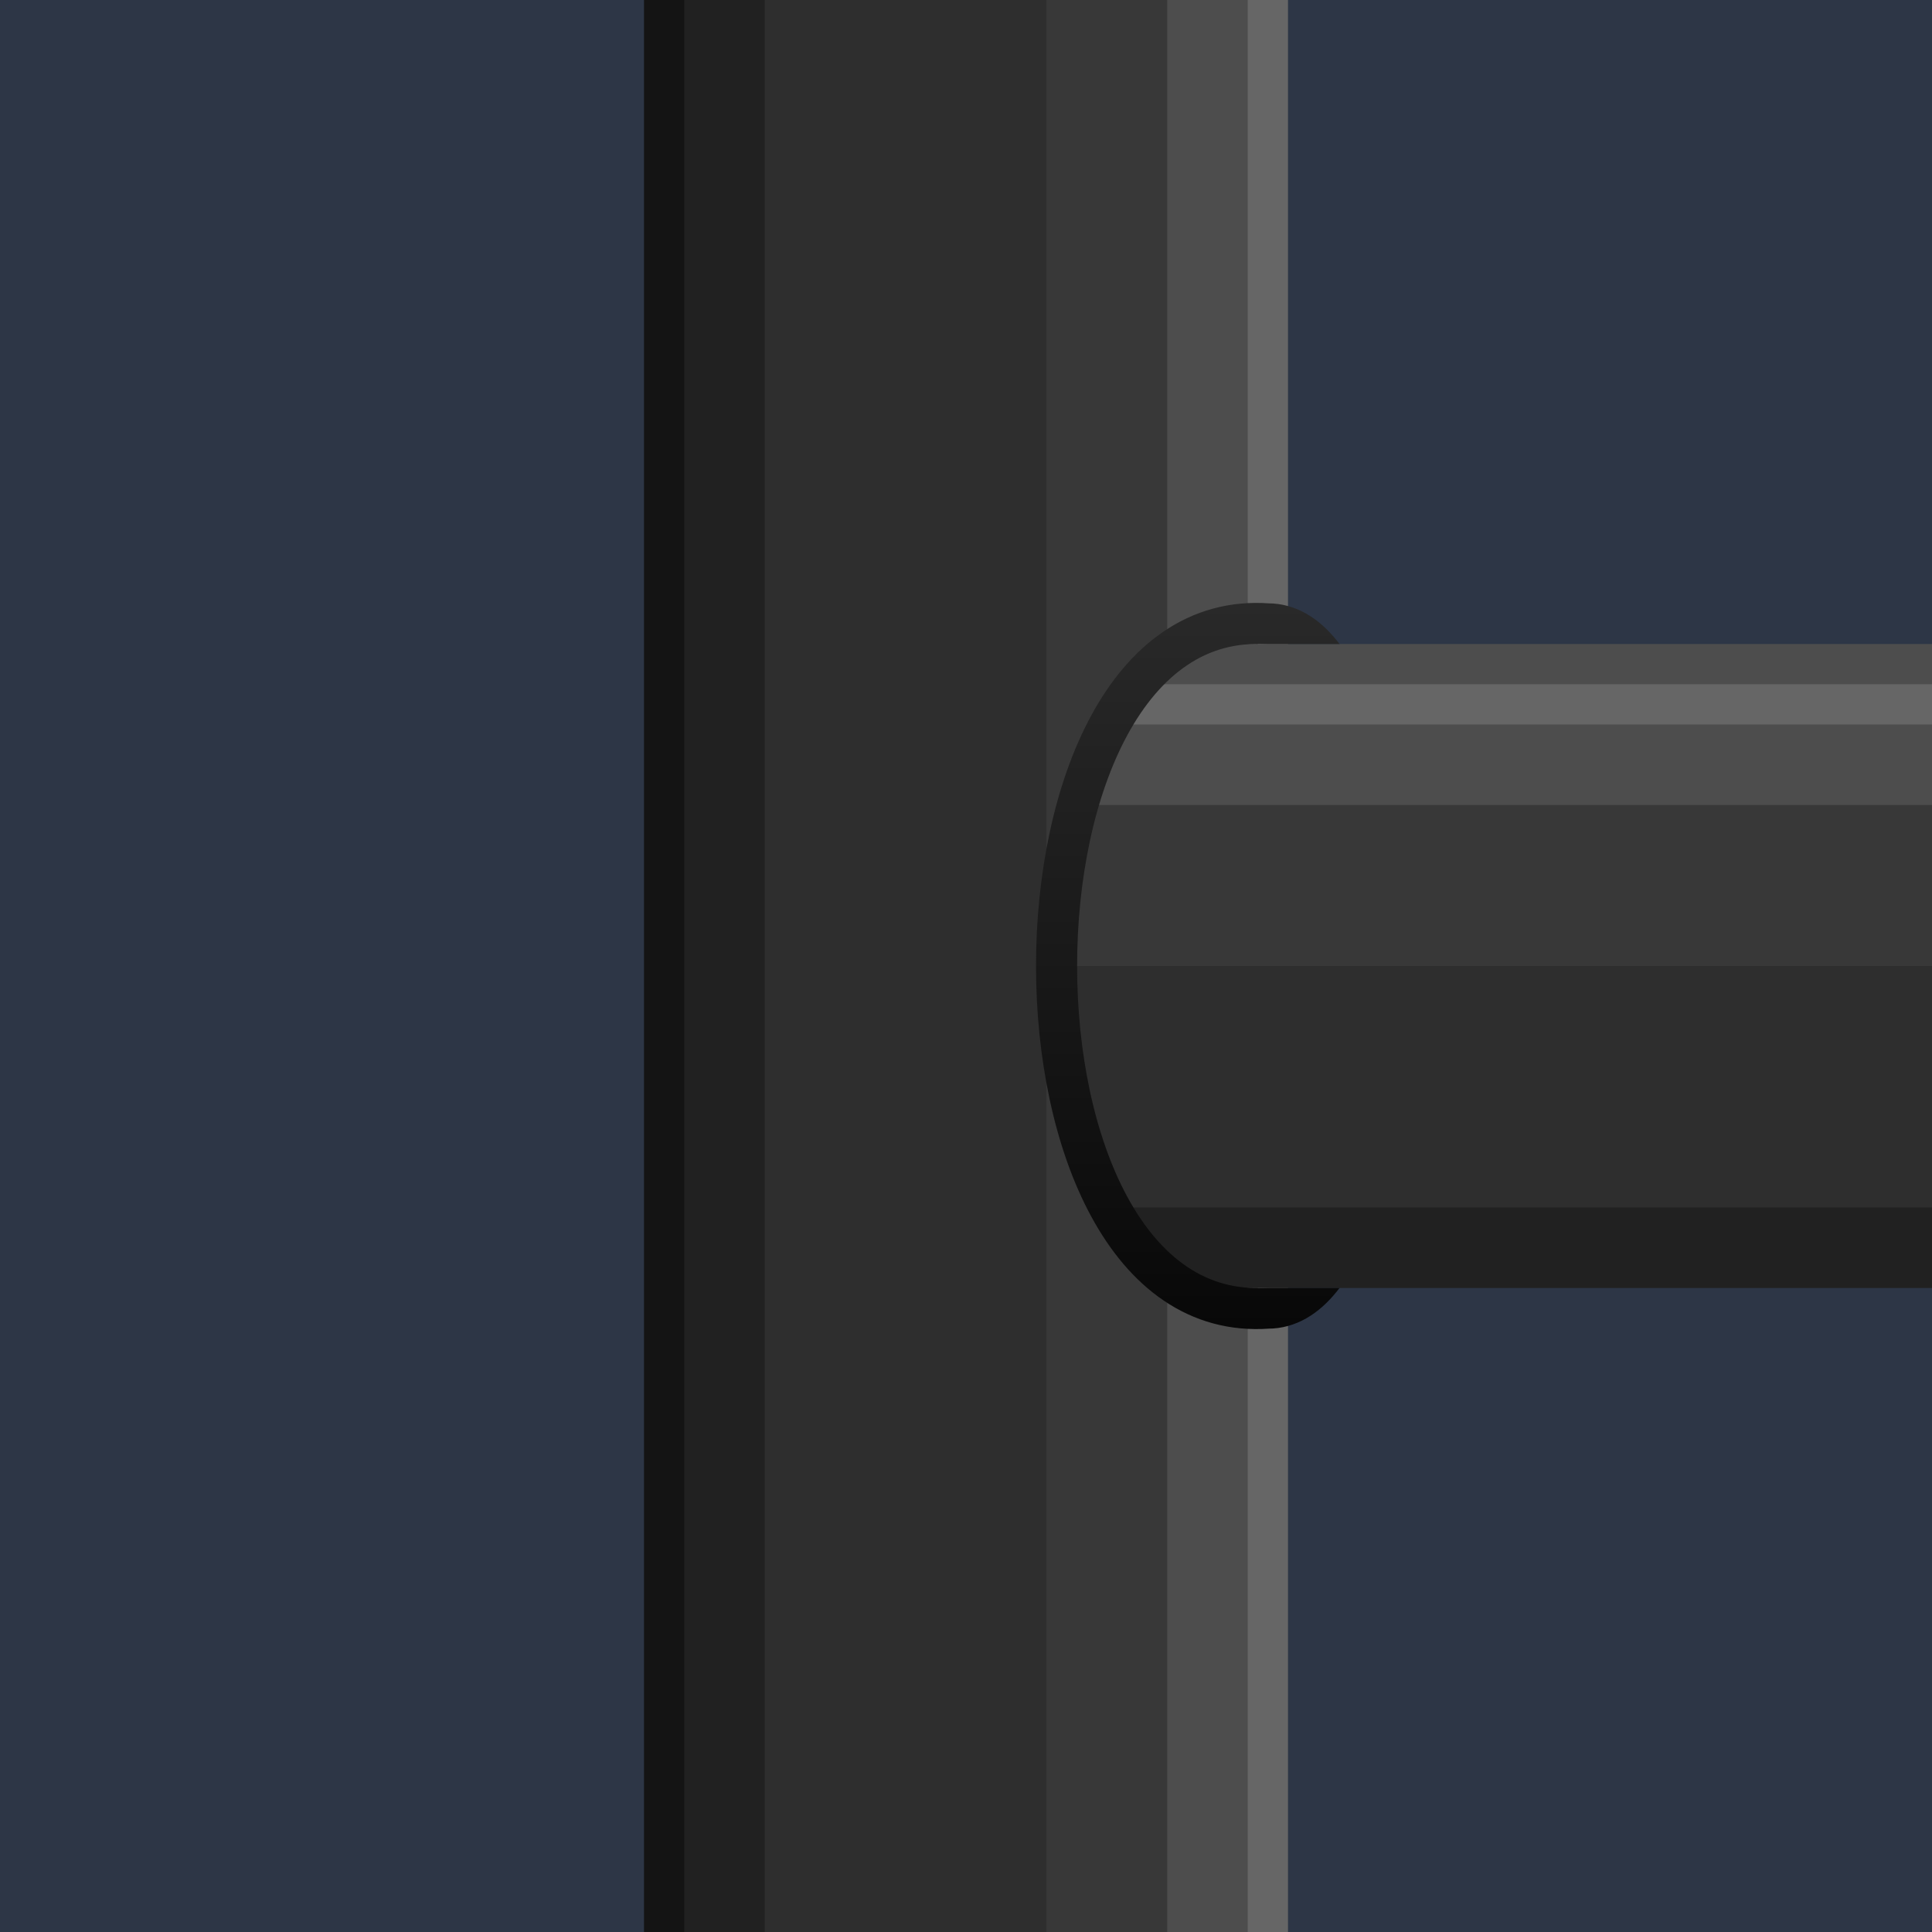
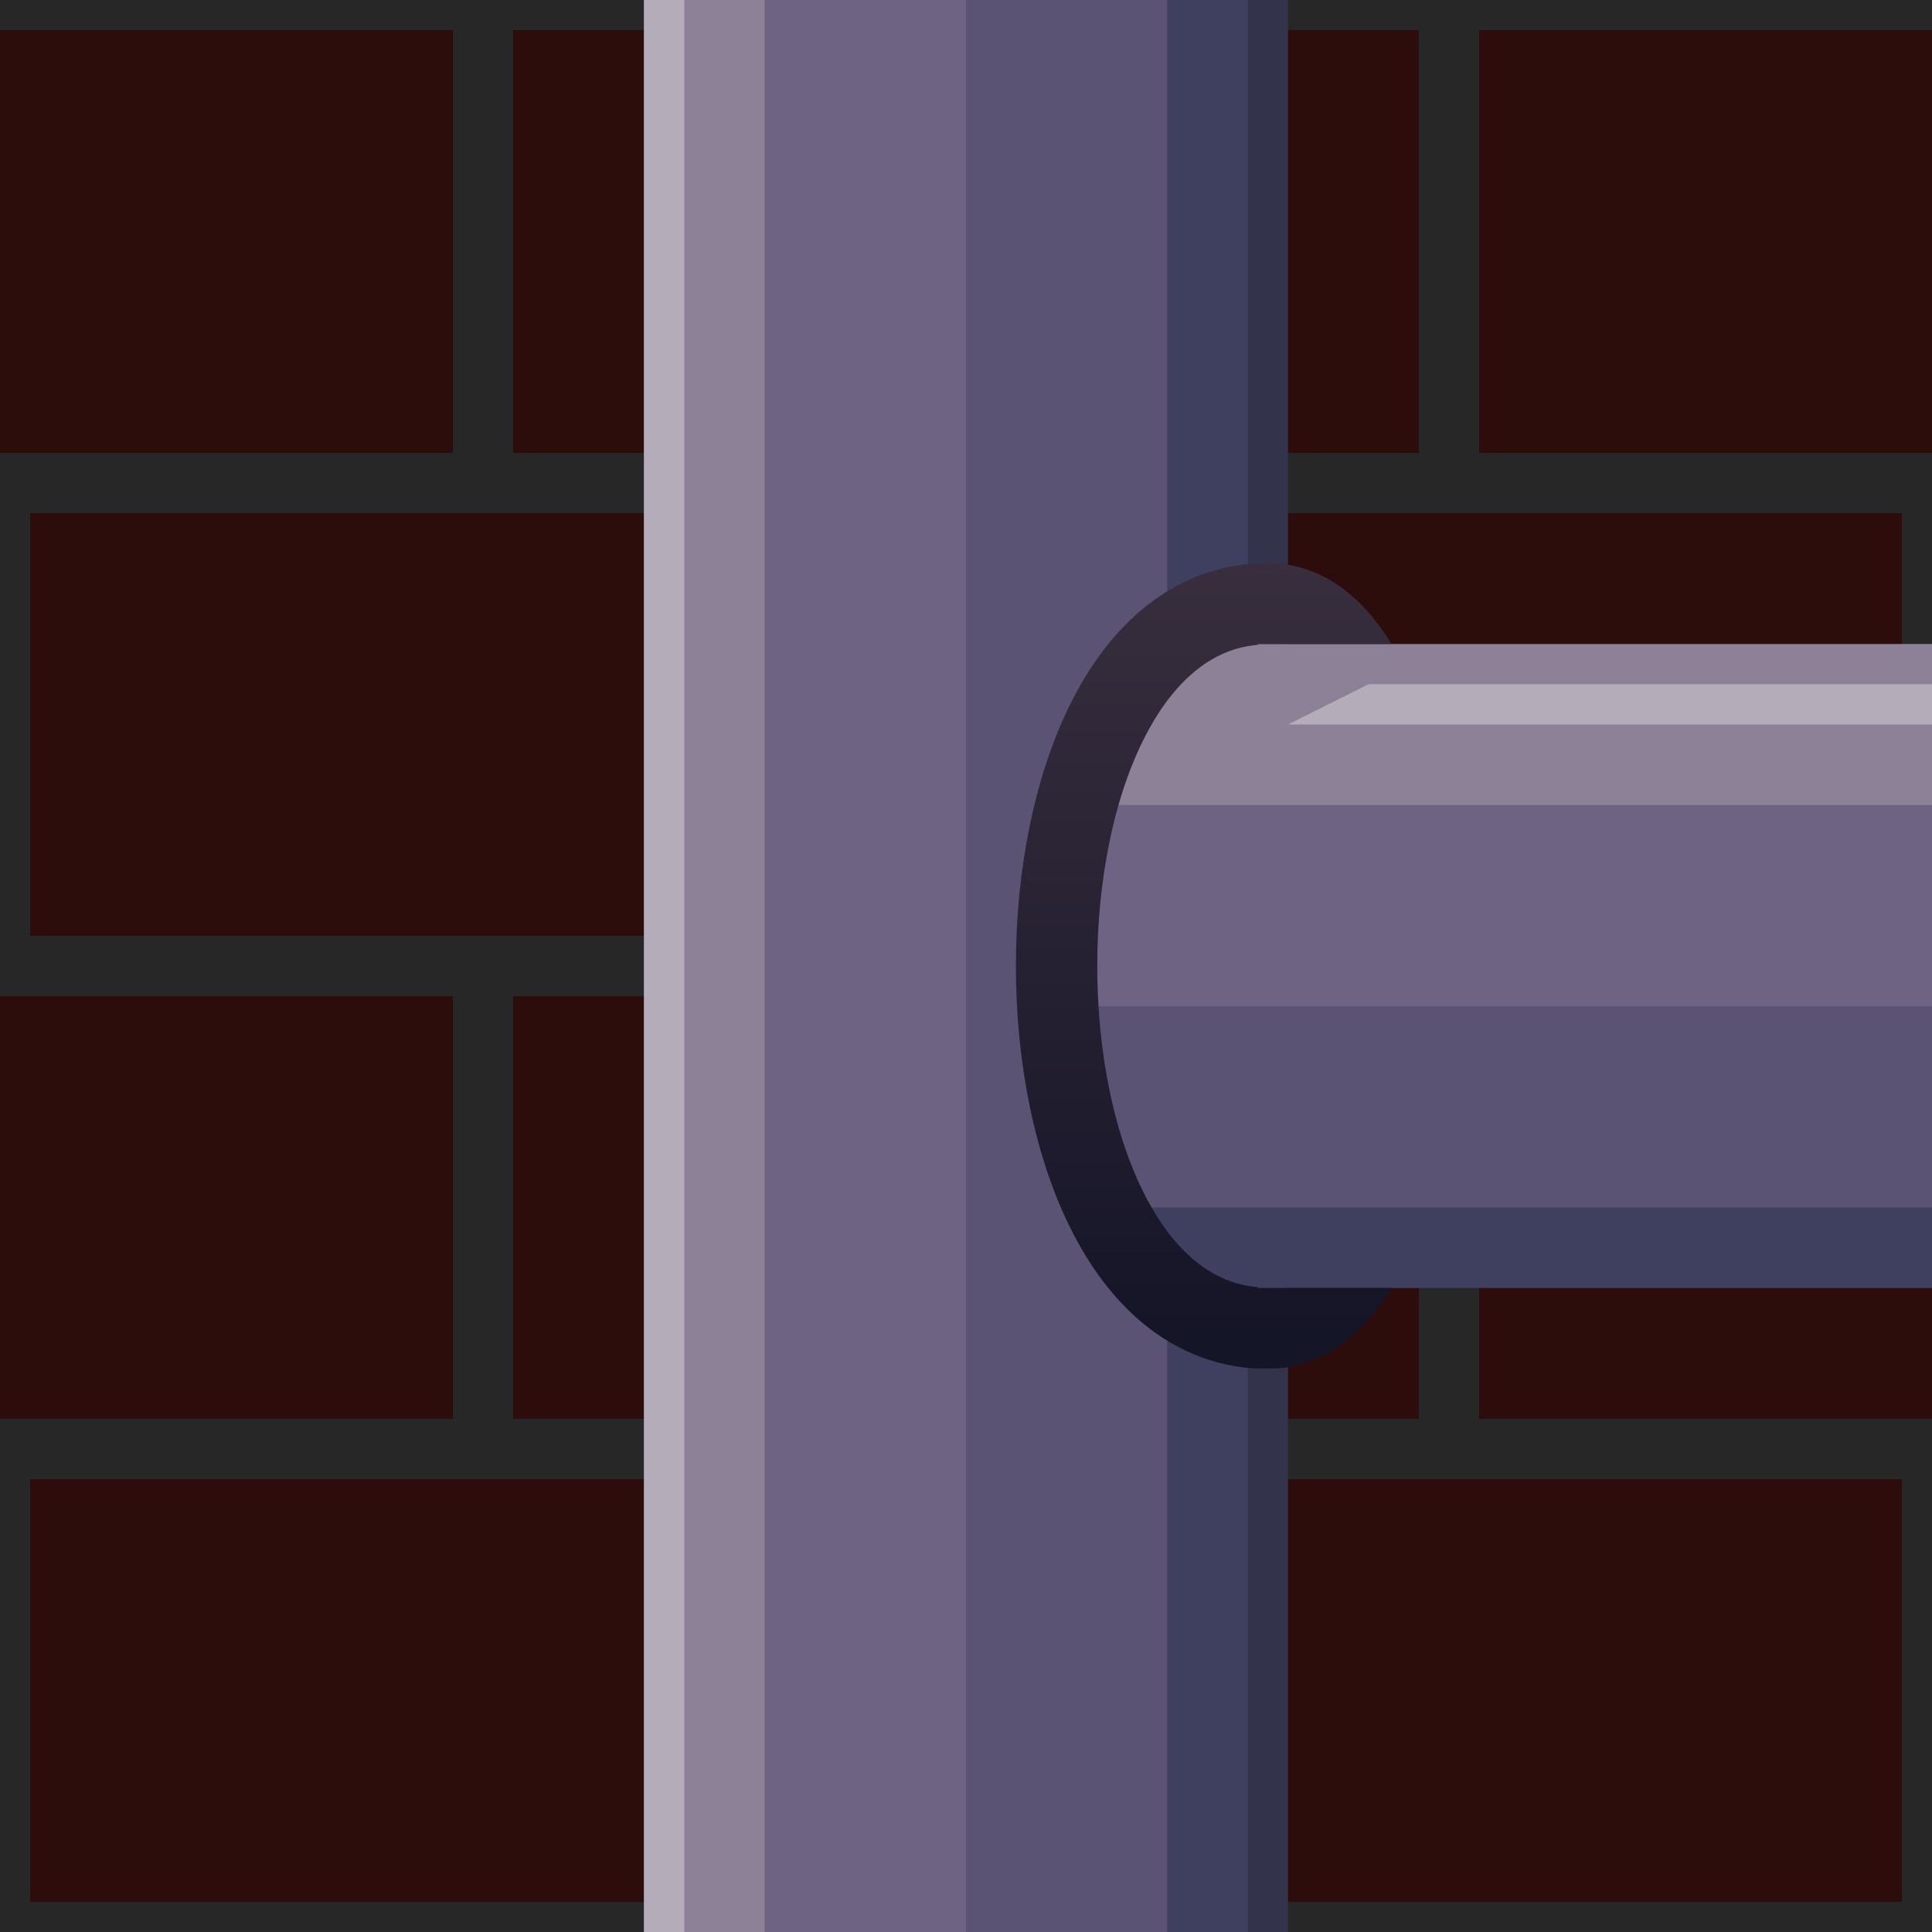
<svg xmlns="http://www.w3.org/2000/svg" version="1.1" viewBox="0 0 48 48">
  <defs>
-     <linearGradient id="linearGradient1" x1="10.732" x2="23.658" y1="18.145" y2="18.145" gradientTransform="scale(1.3958 .71646)" gradientUnits="userSpaceOnUse">
-       <stop stop-color="#080808" offset="0" />
-       <stop stop-color="#292929" offset="1" />
+     <linearGradient id="linearGradient1" x1="10.03" x2="23.66" y1="18.14" y2="18.14" gradientTransform="scale(1.396 .7165)" gradientUnits="userSpaceOnUse">
+       <stop stop-color="#382e3d" offset="0" />
+       <stop stop-color="#151528" offset="1" />
    </linearGradient>
    <mask id="mask1" maskUnits="userSpaceOnUse">
      <path d="m16-1v19a8 4.5 0 0 0 8 4 8 4.5 0 0 0 8-4v-19z" fill="#fff" />
    </mask>
    <mask id="mask2" maskUnits="userSpaceOnUse">
      <path d="m14 13h2v3.75h16v-3.75h2v10h-20z" fill="#fff" />
    </mask>
  </defs>
-   <rect transform="rotate(90)" x="-1" y="-49" width="50" height="50" fill="#2d3646" />
+   <rect x="-1" y="-1" width="50" height="50" fill="#272727" />
+   <g fill="#2d0c0c">
+     <rect x="24.75" y="36.75" width="22.5" height="10.5" />
+     <rect x=".75" y="36.75" width="22.5" height="10.5" />
+     <rect x="36.75" y="24.75" width="22.5" height="10.5" />
+     <rect x="12.75" y="24.75" width="22.5" height="10.5" />
+     <rect x="-11.25" y="24.75" width="22.5" height="10.5" />
+     <rect x="24.75" y="12.75" width="22.5" height="10.5" />
+     <rect x=".75" y="12.75" width="22.5" height="10.5" />
+     <rect x="36.75" y=".75" width="22.5" height="10.5" />
+     <rect x="12.75" y=".75" width="22.5" height="10.5" />
+     <rect x="-11.25" y=".75" width="22.5" height="10.5" />
+   </g>
  <g transform="rotate(90,24,24)">
-     <g>
-       <rect x="-1" y="30" width="50" height="2" fill="#141414" />
-       <rect x="-1" y="28" width="50" height="3" fill="#212121" />
-       <rect x="-1" y="21" width="50" height="8" fill="#2e2e2e" />
+     <rect x="-1" y="16" width="50" height="2" fill="#33334c" />
+     <rect x="-1" y="17" width="50" height="3" fill="#3f3f5f" />
+     <rect x="-1" y="19" width="50" height="6" fill="#5a5374" />
+     <rect x="-1" y="24" width="50" height="6" fill="#6e6382" />
+     <rect x="-1" y="29" width="50" height="3" fill="#8c8197" />
+     <rect x="-1" y="31" width="50" height="1" fill="#b5acb9" />
+     <g mask="url(#mask1)">
+       <rect x="29" y="-1" width="4" height="23" fill="#3f3f5f" />
+       <rect x="24" y="-1" width="6" height="23" fill="#5a5374" />
+       <rect x="19" y="-1" width="6" height="23" fill="#6e6382" />
+       <rect x="15" y="-1" width="5" height="23" fill="#8c8197" />
+       <path d="m17-1h1v17l-1-2z" fill="#b5acb9" />
    </g>
-     <rect x="-1" y="18" width="50" height="4" fill="#383838" />
-     <rect x="-1" y="16.1" width="50" height="2.9" fill="#4d4d4d" />
-     <rect x="-1" y="16" width="50" height="1" fill="#666" />
+     <path d="m33 16.5c0 7-18 7-18 0 0-5 18-5 18 0" fill="none" mask="url(#mask2)" stroke="url(#linearGradient1)" stroke-linecap="round" stroke-width="2.021" />
  </g>
-   <g transform="rotate(90,24,24)" mask="url(#mask1)">
-     <rect x="29" y="-1" width="4" height="23" fill="#212121" />
-     <rect x="23" y="-1" width="7" height="23" fill="#2e2e2e" />
-     <rect x="19" y="-1" width="5" height="23" fill="#383838" />
-     <rect x="15" y="-1" width="5" height="23" fill="#4d4d4d" />
-     <rect x="17" y="-1" width="1" height="23" fill="#666" />
-   </g>
-   <path transform="matrix(0,-1,-1,0,48,48)" d="m32.5 16.5c0.5 7-17.5 7-17 0 0-4 17-4 17 0" fill="none" mask="url(#mask2)" stroke="url(#linearGradient1)" stroke-linecap="round" stroke-width="1.021" />
</svg>
